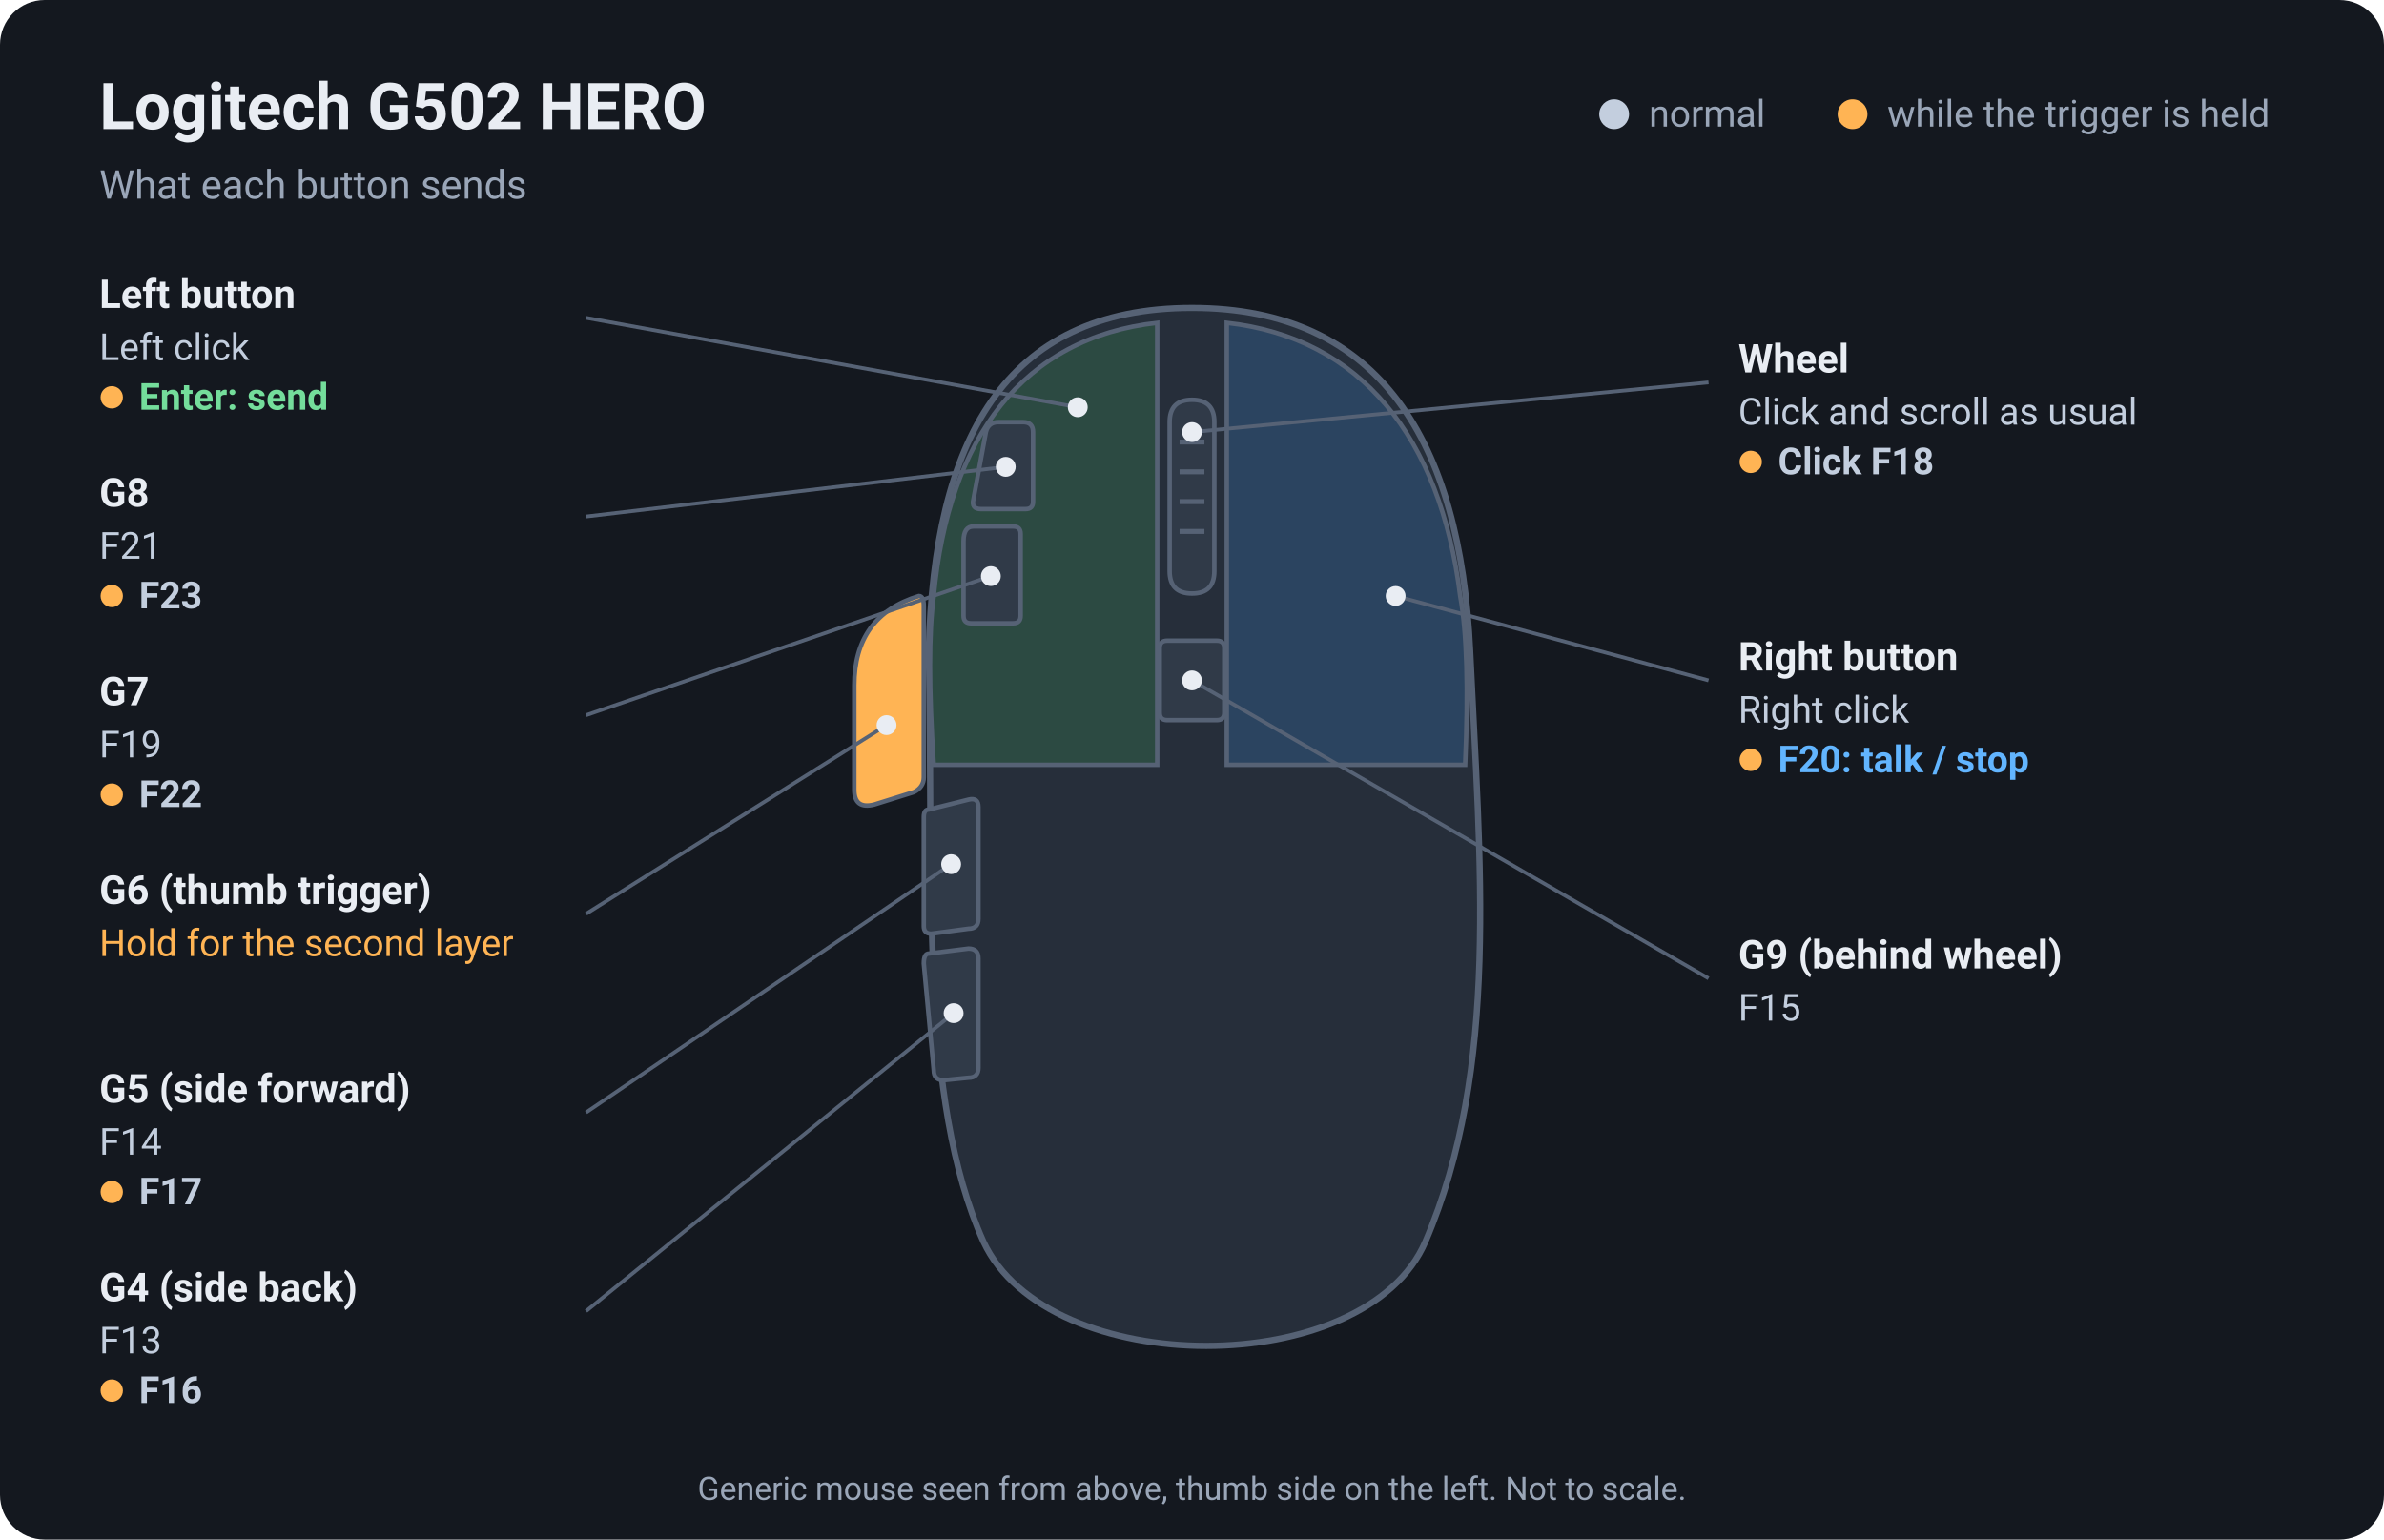
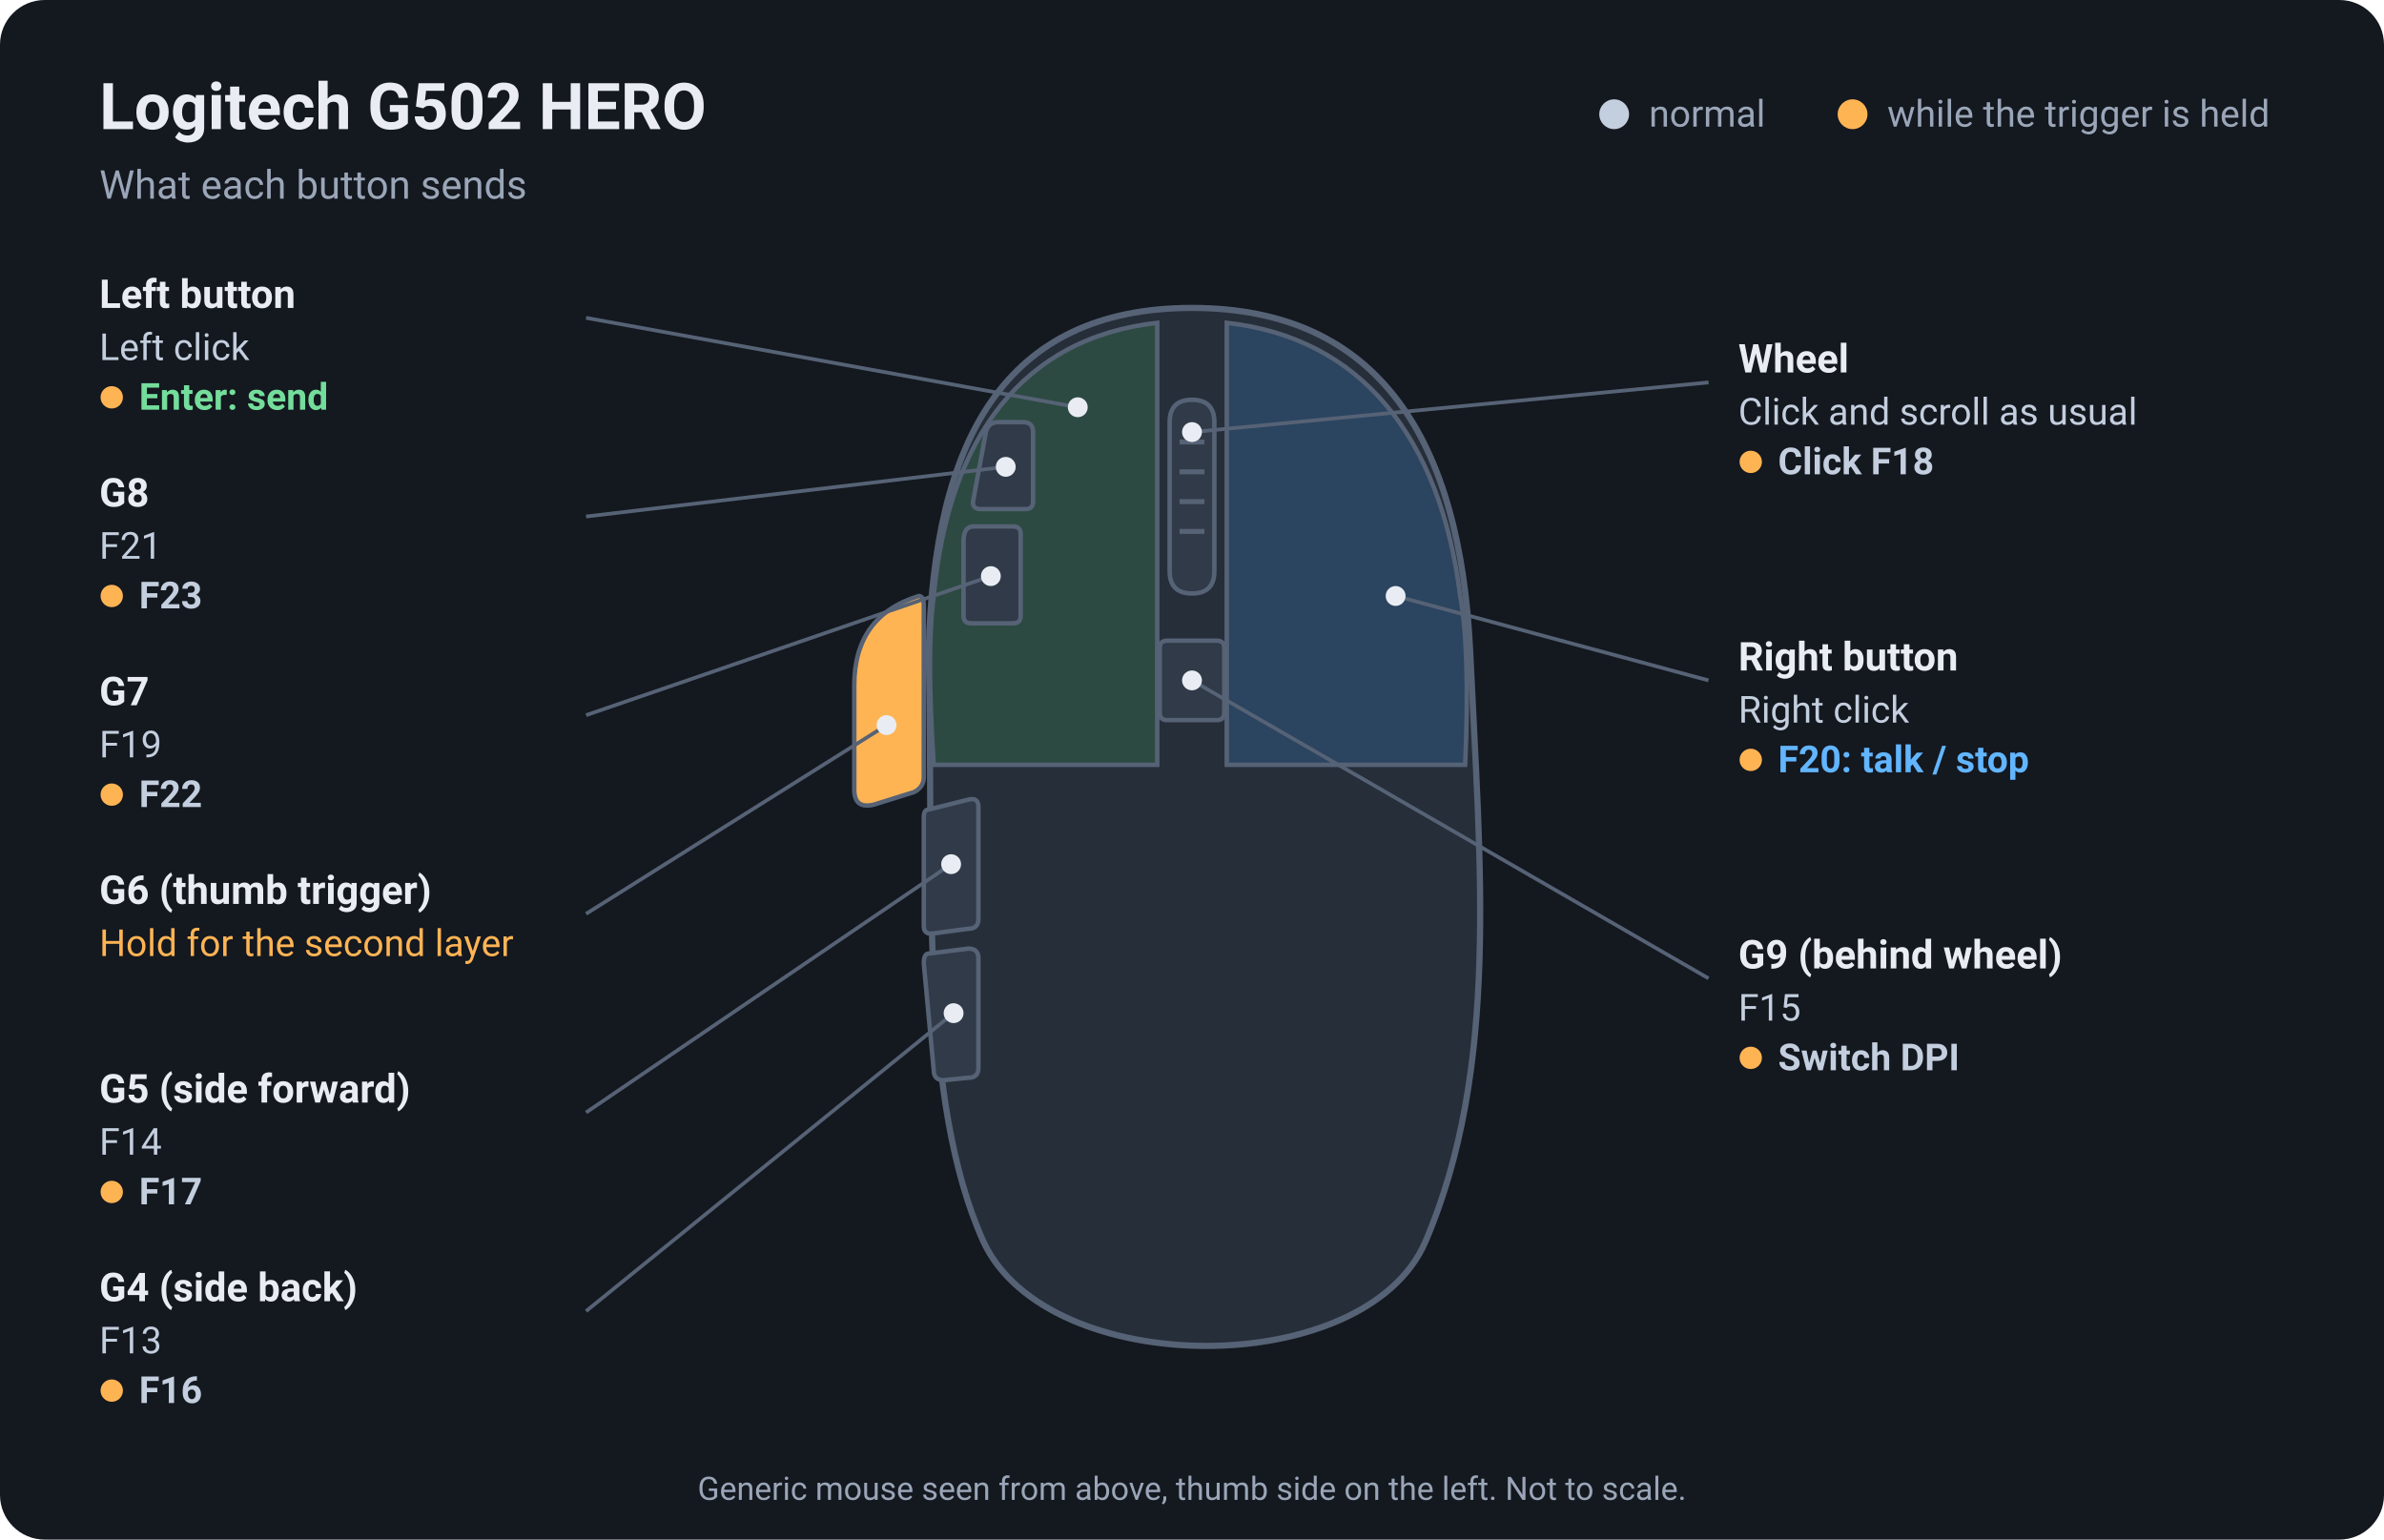
<svg xmlns="http://www.w3.org/2000/svg" viewBox="0 0 960 620" width="960" height="620" role="img" aria-labelledby="t d" font-family="ui-sans-serif,system-ui,-apple-system,'Segoe UI',Roboto,'Noto Sans',sans-serif">
  <rect width="960" height="620" rx="18" fill="#14181f" />
  <text x="40" y="52" font-size="26" fill="#e9edf3" font-weight="650" text-anchor="start">Logitech G502 HERO</text>
  <text x="40" y="80" font-size="16" fill="#9aa6b8" font-weight="400" text-anchor="start">What each button sends</text>
  <circle cx="650" cy="46" r="6" fill="#c3cede" />
  <text x="664" y="51" font-size="15" fill="#9aa6b8" font-weight="400" text-anchor="start">normal</text>
  <circle cx="746" cy="46" r="6" fill="#ffb454" />
  <text x="760" y="51" font-size="15" fill="#9aa6b8" font-weight="400" text-anchor="start">while the trigger is held</text>
  <g transform="translate(330 112)">
    <path d="M150 12C226 12 258 66 262 150C266 236 274 318 244 388C220 444 92 444 66 388C40 330 46 244 44 150C46 66 74 12 150 12Z" fill="#262e3a" stroke="#566275" stroke-width="2.5" />
    <path d="M136 18V196H46Q43 150 46 128C52 64 82 24 136 18Z" fill="#2c4a42" stroke="#566275" stroke-width="1.8" />
    <path d="M164 18V196H260Q262 150 258 128C250 64 218 24 164 18Z" fill="#2b4460" stroke="#566275" stroke-width="1.8" />
    <path d="M141 58Q141 49 150 49Q159 49 159 58V118Q159 127 150 127Q141 127 141 118Z" fill="#303a48" stroke="#566275" stroke-width="1.8" />
    <path d="M140 146H160Q163 146 163 149V175Q163 178 160 178H140Q137 178 137 175V149Q137 146 140 146Z" fill="#303a48" stroke="#566275" stroke-width="1.8" />
    <path d="M44 214L60 210Q64 209 64 213V258Q64 262 60 262L45 264Q42 264 42 261V217Q42 214 44 214Z" fill="#303a48" stroke="#566275" stroke-width="1.8" />
    <path d="M44 272L60 270Q64 270 64 274V318Q64 322 60 322L50 323Q46 323 46 319L42 276Q42 272 44 272Z" fill="#303a48" stroke="#566275" stroke-width="1.8" />
    <path d="M40 128Q14 136 14 164V206Q14 214 22 212L38 207Q42 205 42 201V132Q42 128 40 128Z" fill="#ffb454" stroke="#566275" stroke-width="1.8" />
    <path d="M62 100H78Q81 100 81 103V136Q81 139 78 139H61Q58 139 58 136V106Q58 100 62 100Z" fill="#303a48" stroke="#566275" stroke-width="1.8" />
    <path d="M72 58H82Q86 58 86 62V90Q86 93 83 93H65Q61 93 62 89L67 62Q68 58 72 58Z" fill="#303a48" stroke="#566275" stroke-width="1.8" />
    <path d="M145 66H155M145 78H155M145 90H155M145 102H155" stroke="#566275" stroke-width="2" />
  </g>
  <path d="M236 128L434 164" stroke="#566275" stroke-width="1.5" />
  <circle cx="434" cy="164" r="4" fill="#e9edf3" />
  <text x="40" y="124" font-size="16" fill="#e9edf3" font-weight="650" text-anchor="start">Left button</text>
  <text x="40" y="145" font-size="15" fill="#c3cede" font-weight="400" text-anchor="start">Left click</text>
  <circle cx="45" cy="160" r="4.5" fill="#ffb454" />
  <text x="56" y="165" font-size="15" fill="#74dd9b" font-weight="600" text-anchor="start">Enter: send</text>
  <path d="M236 208L405 188" stroke="#566275" stroke-width="1.5" />
  <circle cx="405" cy="188" r="4" fill="#e9edf3" />
  <text x="40" y="204" font-size="16" fill="#e9edf3" font-weight="650" text-anchor="start">G8</text>
  <text x="40" y="225" font-size="15" fill="#c3cede" font-weight="400" text-anchor="start">F21</text>
  <circle cx="45" cy="240" r="4.5" fill="#ffb454" />
  <text x="56" y="245" font-size="15" fill="#c3cede" font-weight="600" text-anchor="start">F23</text>
  <path d="M236 288L399 232" stroke="#566275" stroke-width="1.5" />
  <circle cx="399" cy="232" r="4" fill="#e9edf3" />
  <text x="40" y="284" font-size="16" fill="#e9edf3" font-weight="650" text-anchor="start">G7</text>
  <text x="40" y="305" font-size="15" fill="#c3cede" font-weight="400" text-anchor="start">F19</text>
  <circle cx="45" cy="320" r="4.5" fill="#ffb454" />
  <text x="56" y="325" font-size="15" fill="#c3cede" font-weight="600" text-anchor="start">F22</text>
  <path d="M236 368L357 292" stroke="#566275" stroke-width="1.5" />
  <circle cx="357" cy="292" r="4" fill="#e9edf3" />
  <text x="40" y="364" font-size="16" fill="#e9edf3" font-weight="650" text-anchor="start">G6 (thumb trigger)</text>
  <text x="40" y="385" font-size="15" fill="#ffb454" font-weight="400" text-anchor="start">Hold for the second layer</text>
  <path d="M236 448L383 348" stroke="#566275" stroke-width="1.5" />
  <circle cx="383" cy="348" r="4" fill="#e9edf3" />
  <text x="40" y="444" font-size="16" fill="#e9edf3" font-weight="650" text-anchor="start">G5 (side forward)</text>
  <text x="40" y="465" font-size="15" fill="#c3cede" font-weight="400" text-anchor="start">F14</text>
  <circle cx="45" cy="480" r="4.5" fill="#ffb454" />
  <text x="56" y="485" font-size="15" fill="#c3cede" font-weight="600" text-anchor="start">F17</text>
  <path d="M236 528L384 408" stroke="#566275" stroke-width="1.5" />
  <circle cx="384" cy="408" r="4" fill="#e9edf3" />
  <text x="40" y="524" font-size="16" fill="#e9edf3" font-weight="650" text-anchor="start">G4 (side back)</text>
  <text x="40" y="545" font-size="15" fill="#c3cede" font-weight="400" text-anchor="start">F13</text>
  <circle cx="45" cy="560" r="4.5" fill="#ffb454" />
  <text x="56" y="565" font-size="15" fill="#c3cede" font-weight="600" text-anchor="start">F16</text>
  <path d="M688 154L480 174" stroke="#566275" stroke-width="1.5" />
  <circle cx="480" cy="174" r="4" fill="#e9edf3" />
  <text x="700" y="150" font-size="16" fill="#e9edf3" font-weight="650" text-anchor="start">Wheel</text>
  <text x="700" y="171" font-size="15" fill="#c3cede" font-weight="400" text-anchor="start">Click and scroll as usual</text>
  <circle cx="705" cy="186" r="4.5" fill="#ffb454" />
  <text x="716" y="191" font-size="15" fill="#c3cede" font-weight="600" text-anchor="start">Click F18</text>
  <path d="M688 274L562 240" stroke="#566275" stroke-width="1.5" />
  <circle cx="562" cy="240" r="4" fill="#e9edf3" />
  <text x="700" y="270" font-size="16" fill="#e9edf3" font-weight="650" text-anchor="start">Right button</text>
  <text x="700" y="291" font-size="15" fill="#c3cede" font-weight="400" text-anchor="start">Right click</text>
  <circle cx="705" cy="306" r="4.5" fill="#ffb454" />
  <text x="716" y="311" font-size="15" fill="#62b5ff" font-weight="600" text-anchor="start">F20: talk / stop</text>
  <path d="M688 394L480 274" stroke="#566275" stroke-width="1.5" />
  <circle cx="480" cy="274" r="4" fill="#e9edf3" />
  <text x="700" y="390" font-size="16" fill="#e9edf3" font-weight="650" text-anchor="start">G9 (behind wheel)</text>
  <text x="700" y="411" font-size="15" fill="#c3cede" font-weight="400" text-anchor="start">F15</text>
+   <circle cx="705" cy="426" r="4.5" fill="#ffb454" />
+   <text x="716" y="431" font-size="15" fill="#c3cede" font-weight="600" text-anchor="start">Switch DPI</text>
  <text x="480.0" y="604" font-size="13" fill="#9aa6b8" font-weight="400" text-anchor="middle">Generic mouse seen from above, thumb side on the left. Not to scale.</text>
</svg>
